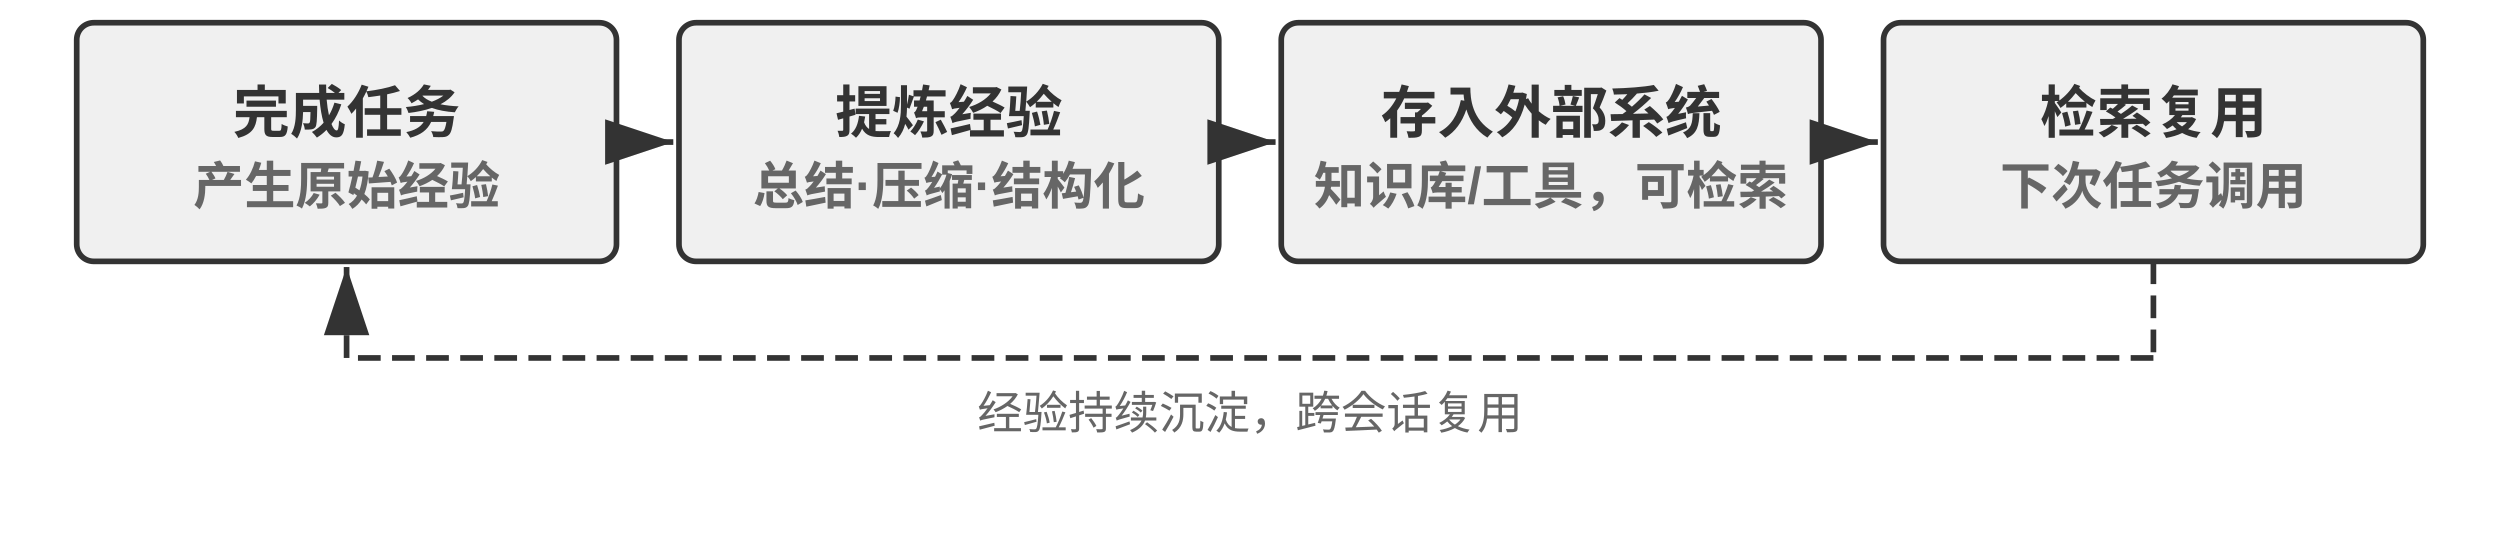
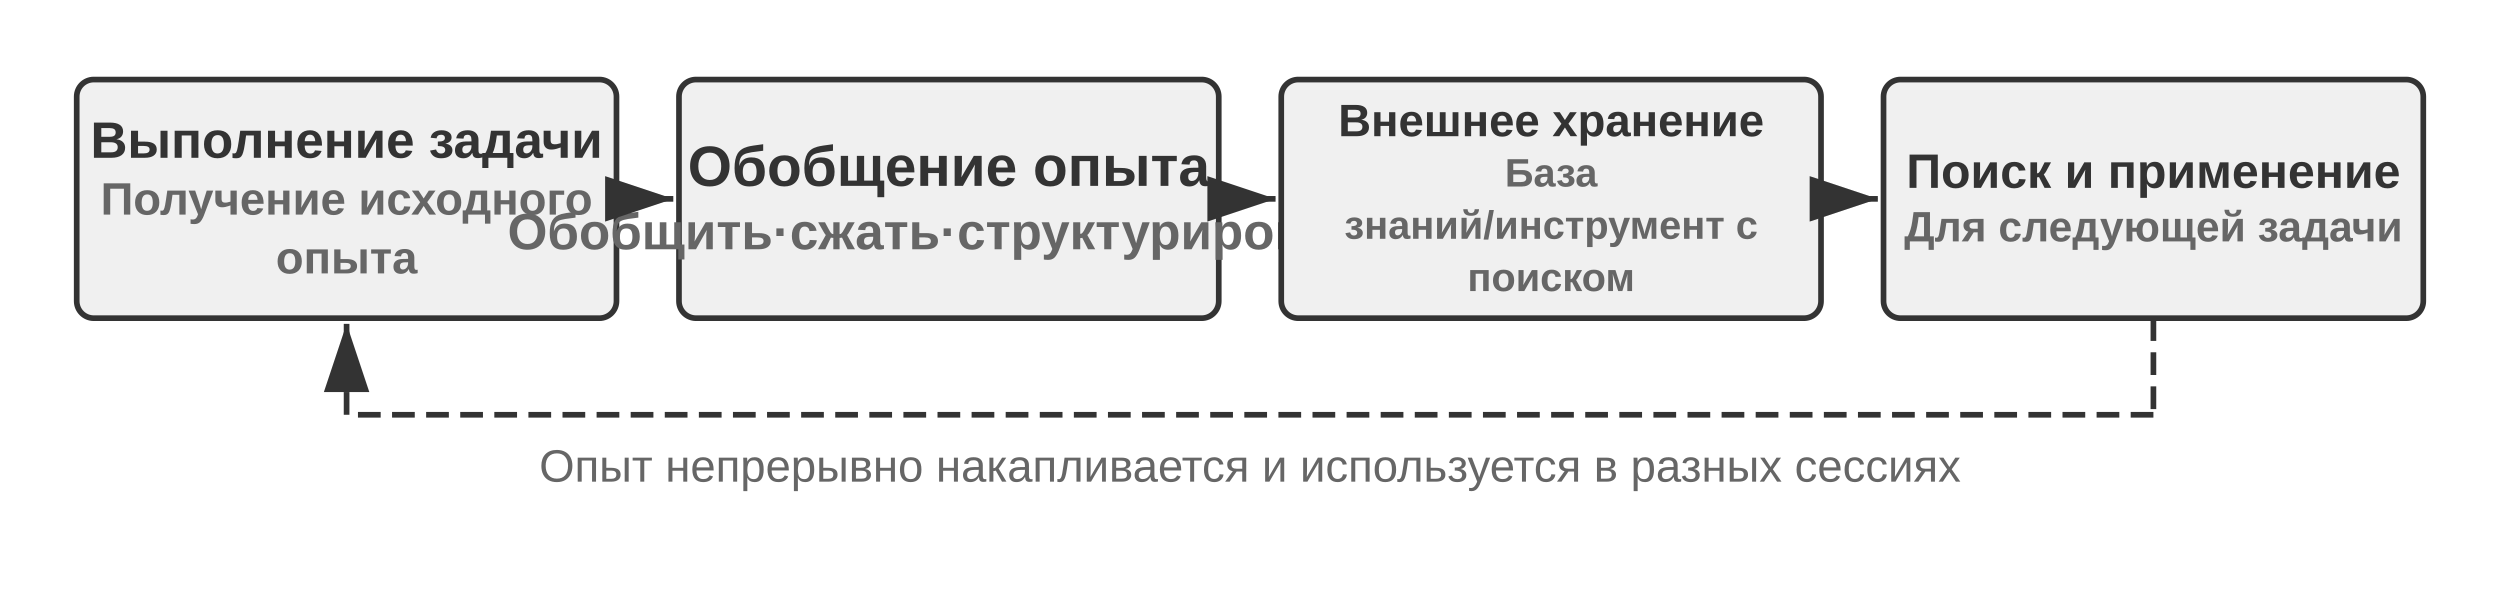
- <svg xmlns="http://www.w3.org/2000/svg" viewBox="0 40 880 194" width="880" height="194" style="background:#ffffff">
+ <svg xmlns="http://www.w3.org/2000/svg" viewBox="0 20 880 214" width="880" height="214" style="background:#ffffff">
  <defs>
    <marker id="ah" markerWidth="12" markerHeight="8" refX="12" refY="4" orient="auto">
      <polygon points="0 0, 12 4, 0 8" fill="#333333" />
    </marker>
    <marker id="ah-light" markerWidth="12" markerHeight="8" refX="12" refY="4" orient="auto">
      <polygon points="0 0, 12 4, 0 8" fill="#999999" />
    </marker>
  </defs>
  <rect x="27.0" y="48" width="190" height="84" rx="6" fill="#f0f0f0" stroke="#333333" stroke-width="2" />
-   <text x="122.0" y="78.0" font-family="Arial, 'Helvetica Neue', Helvetica, 'PingFang SC', 'Microsoft YaHei', sans-serif" font-size="20" fill="#333333" text-anchor="middle" dominant-baseline="central" font-weight="bold">完成任务</text>
-   <text x="122.0" y="104.0" font-family="Arial, 'Helvetica Neue', Helvetica, 'PingFang SC', 'Microsoft YaHei', sans-serif" font-size="18" fill="#666666" text-anchor="middle" dominant-baseline="central" font-weight="bold">产生原始经验</text>
+   <text x="122.0" y="69.3" font-family="Arial, 'Helvetica Neue', Helvetica, 'PingFang SC', 'Microsoft YaHei', sans-serif" font-size="18.0" fill="#333333" text-anchor="middle" dominant-baseline="central" font-weight="bold">Выполнение задачи</text>
+   <text x="122.0" y="90.0" font-family="Arial, 'Helvetica Neue', Helvetica, 'PingFang SC', 'Microsoft YaHei', sans-serif" font-size="16.0" fill="#666666" text-anchor="middle" dominant-baseline="central" font-weight="bold">Получение исходного</text>
+   <text x="122.0" y="110.7" font-family="Arial, 'Helvetica Neue', Helvetica, 'PingFang SC', 'Microsoft YaHei', sans-serif" font-size="16.0" fill="#666666" text-anchor="middle" dominant-baseline="central" font-weight="bold">опыта</text>
  <rect x="239.0" y="48" width="190" height="84" rx="6" fill="#f0f0f0" stroke="#333333" stroke-width="2" />
-   <text x="334.0" y="78.0" font-family="Arial, 'Helvetica Neue', Helvetica, 'PingFang SC', 'Microsoft YaHei', sans-serif" font-size="20" fill="#333333" text-anchor="middle" dominant-baseline="central" font-weight="bold">提炼经验</text>
-   <text x="334.0" y="104.0" font-family="Arial, 'Helvetica Neue', Helvetica, 'PingFang SC', 'Microsoft YaHei', sans-serif" font-size="18" fill="#666666" text-anchor="middle" dominant-baseline="central" font-weight="bold">总结·压缩·结构化</text>
+   <text x="334.0" y="78.5" font-family="Arial, 'Helvetica Neue', Helvetica, 'PingFang SC', 'Microsoft YaHei', sans-serif" font-size="20.0" fill="#333333" text-anchor="middle" dominant-baseline="central" font-weight="bold">Обобщение опыта</text>
+   <text x="334.0" y="101.5" font-family="Arial, 'Helvetica Neue', Helvetica, 'PingFang SC', 'Microsoft YaHei', sans-serif" font-size="18.0" fill="#666666" text-anchor="middle" dominant-baseline="central" font-weight="bold" textLength="178.0" lengthAdjust="spacingAndGlyphs">Обобщить·сжать·структурировать</text>
  <line x1="219.0" y1="90.0" x2="237.0" y2="90.0" stroke="#333333" stroke-width="2" marker-end="url(#ah)" />
  <rect x="451.0" y="48" width="190" height="84" rx="6" fill="#f0f0f0" stroke="#333333" stroke-width="2" />
-   <text x="546.0" y="78.0" font-family="Arial, 'Helvetica Neue', Helvetica, 'PingFang SC', 'Microsoft YaHei', sans-serif" font-size="20" fill="#333333" text-anchor="middle" dominant-baseline="central" font-weight="bold">存入外部系统</text>
-   <text x="546.0" y="104.0" font-family="Arial, 'Helvetica Neue', Helvetica, 'PingFang SC', 'Microsoft YaHei', sans-serif" font-size="18" fill="#666666" text-anchor="middle" dominant-baseline="central" font-weight="bold">知识库/工具，可检索</text>
+   <text x="546.0" y="62.4" font-family="Arial, 'Helvetica Neue', Helvetica, 'PingFang SC', 'Microsoft YaHei', sans-serif" font-size="16.0" fill="#333333" text-anchor="middle" dominant-baseline="central" font-weight="bold">Внешнее хранение</text>
+   <text x="546.0" y="80.8" font-family="Arial, 'Helvetica Neue', Helvetica, 'PingFang SC', 'Microsoft YaHei', sans-serif" font-size="14.0" fill="#666666" text-anchor="middle" dominant-baseline="central" font-weight="bold">База</text>
+   <text x="546.0" y="99.2" font-family="Arial, 'Helvetica Neue', Helvetica, 'PingFang SC', 'Microsoft YaHei', sans-serif" font-size="14.0" fill="#666666" text-anchor="middle" dominant-baseline="central" font-weight="bold">знаний/инструмент с</text>
+   <text x="546.0" y="117.6" font-family="Arial, 'Helvetica Neue', Helvetica, 'PingFang SC', 'Microsoft YaHei', sans-serif" font-size="14.0" fill="#666666" text-anchor="middle" dominant-baseline="central" font-weight="bold">поиском</text>
  <line x1="431.0" y1="90.0" x2="449.0" y2="90.0" stroke="#333333" stroke-width="2" marker-end="url(#ah)" />
  <rect x="663.0" y="48" width="190" height="84" rx="6" fill="#f0f0f0" stroke="#333333" stroke-width="2" />
-   <text x="758.0" y="78.0" font-family="Arial, 'Helvetica Neue', Helvetica, 'PingFang SC', 'Microsoft YaHei', sans-serif" font-size="20" fill="#333333" text-anchor="middle" dominant-baseline="central" font-weight="bold">检索复用</text>
-   <text x="758.0" y="104.0" font-family="Arial, 'Helvetica Neue', Helvetica, 'PingFang SC', 'Microsoft YaHei', sans-serif" font-size="18" fill="#666666" text-anchor="middle" dominant-baseline="central" font-weight="bold">下次任务调用</text>
+   <text x="758.0" y="80.225" font-family="Arial, 'Helvetica Neue', Helvetica, 'PingFang SC', 'Microsoft YaHei', sans-serif" font-size="17.0" fill="#333333" text-anchor="middle" dominant-baseline="central" font-weight="bold">Поиск и применение</text>
+   <text x="758.0" y="99.775" font-family="Arial, 'Helvetica Neue', Helvetica, 'PingFang SC', 'Microsoft YaHei', sans-serif" font-size="15.0" fill="#666666" text-anchor="middle" dominant-baseline="central" font-weight="bold">Для следующей задачи</text>
  <line x1="643.0" y1="90.0" x2="661.0" y2="90.0" stroke="#333333" stroke-width="2" marker-end="url(#ah)" />
  <line x1="758.0" y1="132" x2="758.0" y2="166" stroke="#333333" stroke-width="2" stroke-dasharray="8,4" />
  <line x1="758.0" y1="166" x2="122.0" y2="166" stroke="#333333" stroke-width="2" stroke-dasharray="8,4" />
  <line x1="122.0" y1="166" x2="122.0" y2="134" stroke="#333333" stroke-width="2" stroke-dasharray="8,4" marker-end="url(#ah)" />
-   <text x="440.0" y="184" font-family="Arial, 'Helvetica Neue', Helvetica, 'PingFang SC', 'Microsoft YaHei', sans-serif" font-size="16" fill="#666666" text-anchor="middle" dominant-baseline="central" font-weight="normal">经验持续沉淀，跨会话复用</text>
+   <text x="440.0" y="184" font-family="Arial, 'Helvetica Neue', Helvetica, 'PingFang SC', 'Microsoft YaHei', sans-serif" font-size="16" fill="#666666" text-anchor="middle" dominant-baseline="central" font-weight="normal">Опыт непрерывно накапливается и используется в разных сессиях</text>
</svg>
